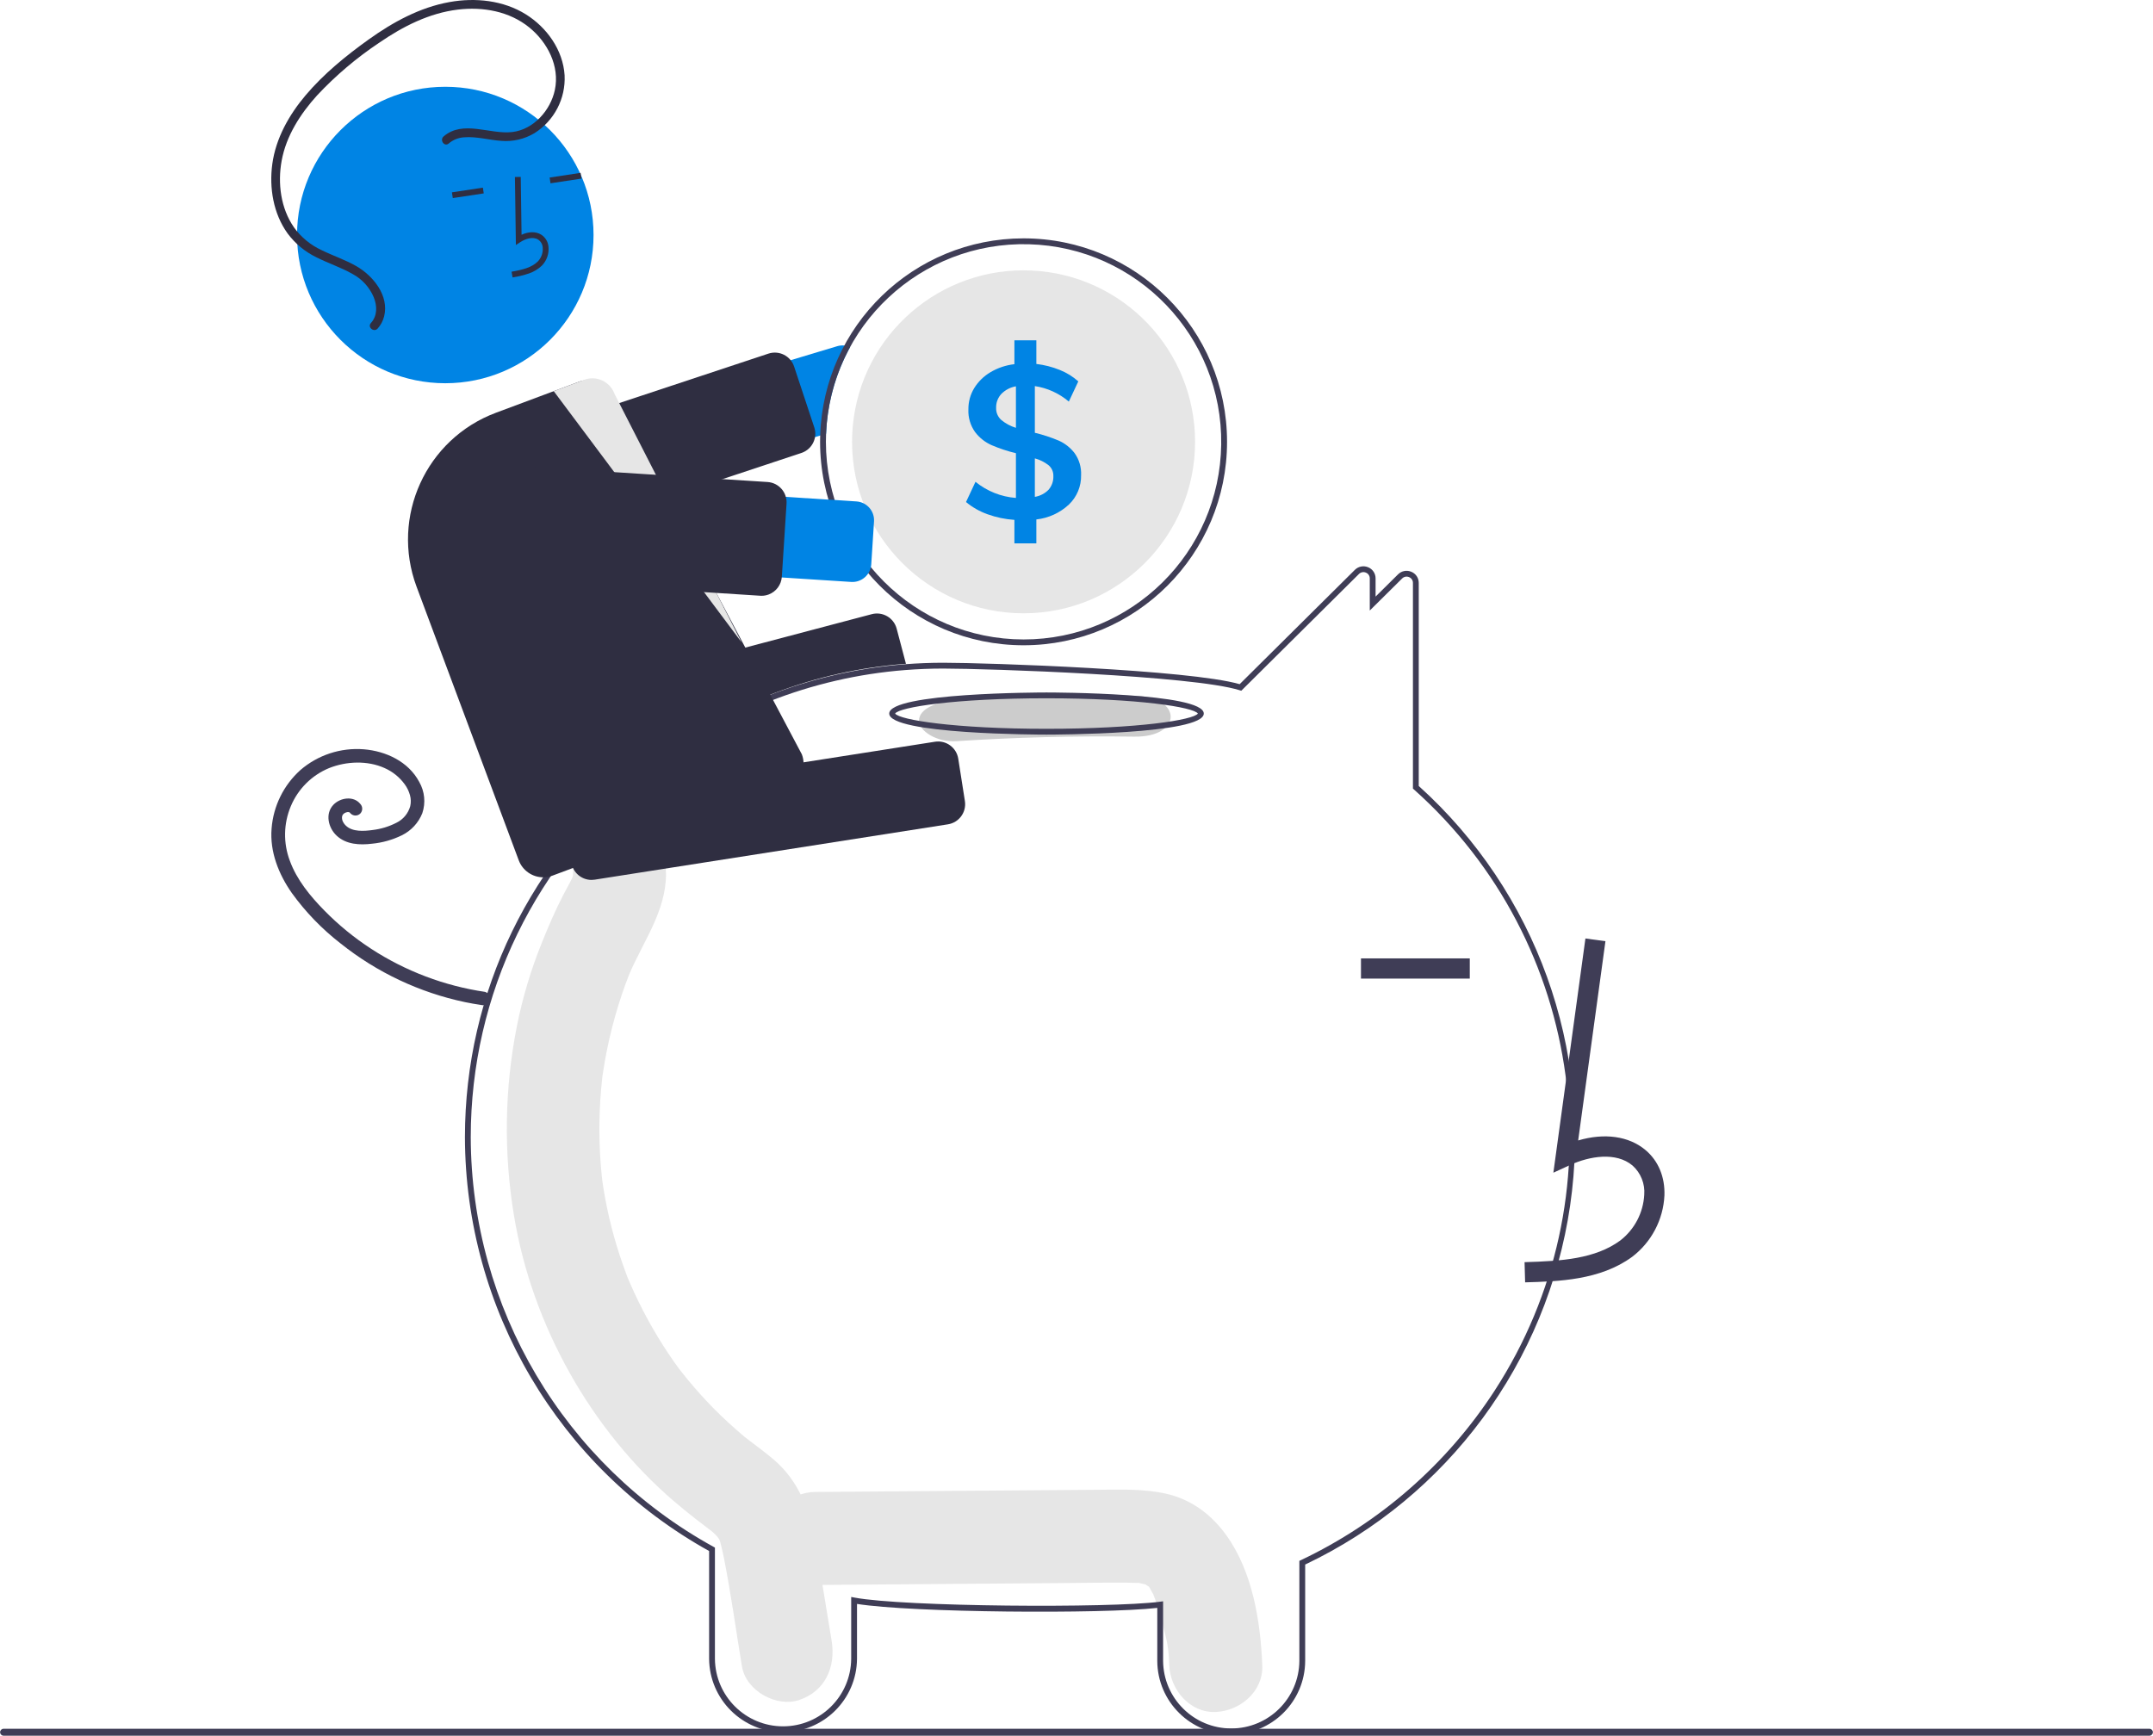
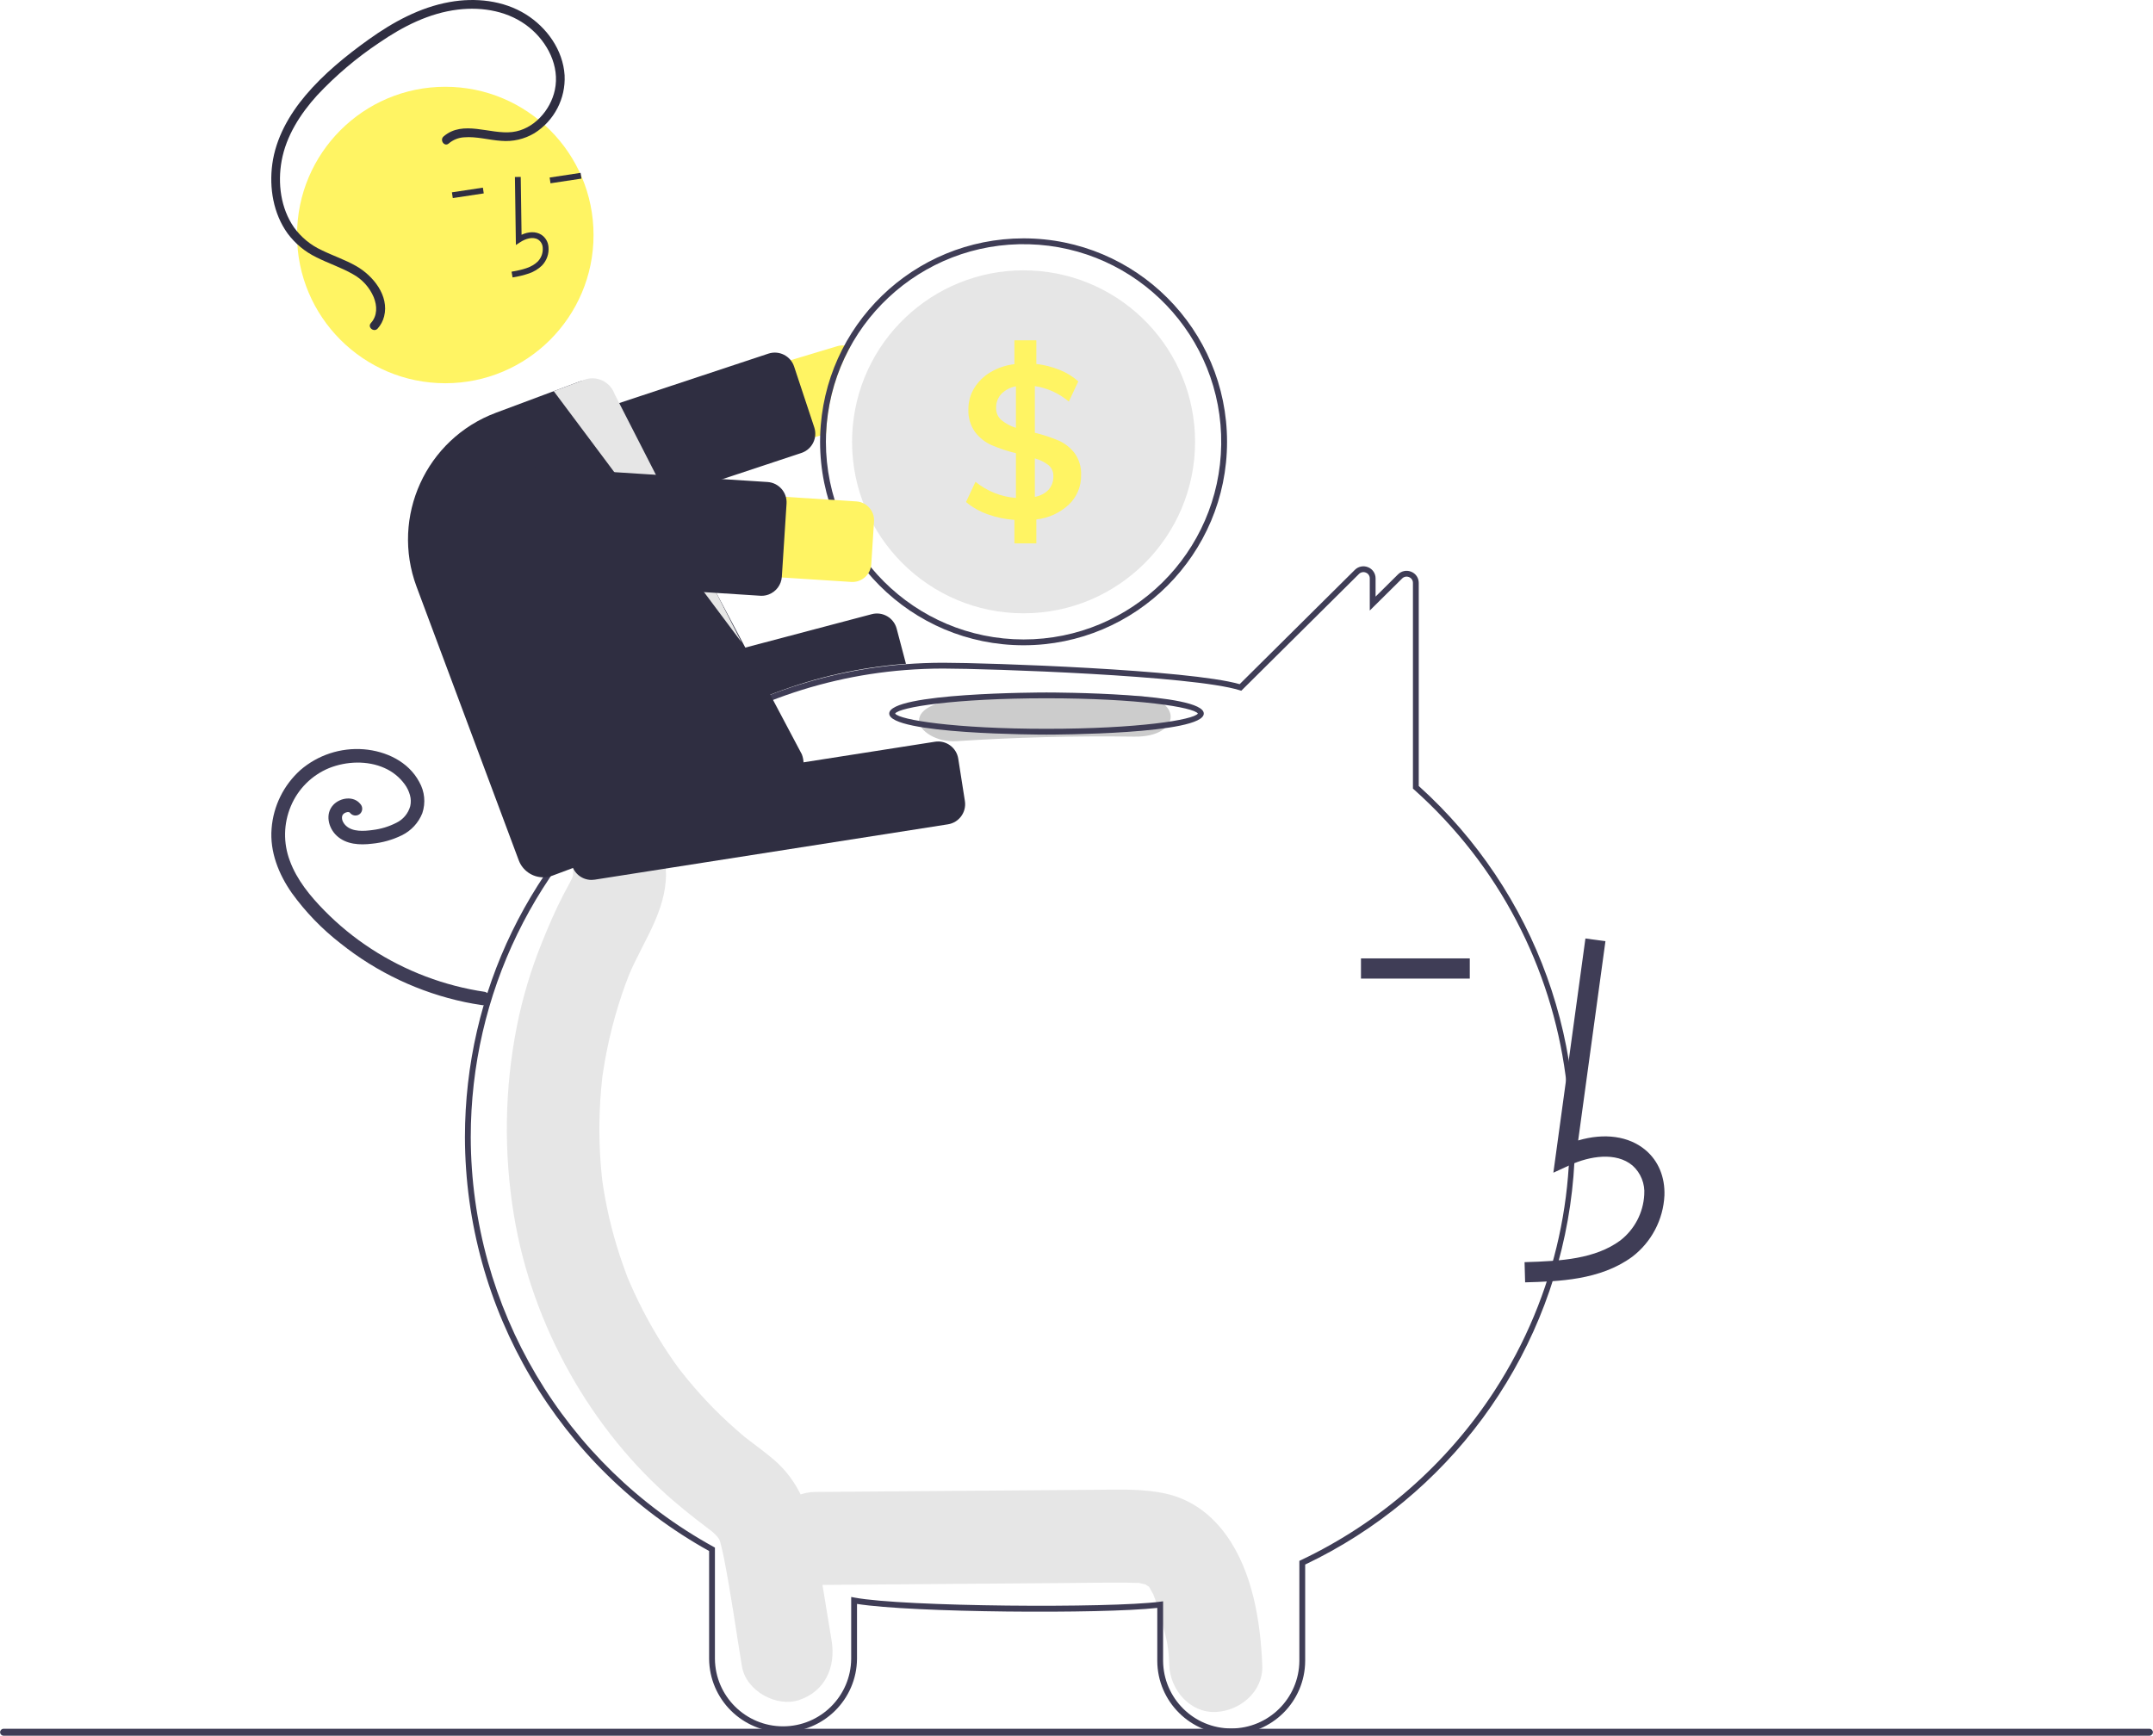
<svg xmlns="http://www.w3.org/2000/svg" data-name="Layer 1" width="740.675" height="597.175" viewBox="0 0 740.675 597.175">
  <path d="M651.612,679.719c-5.122-7.172-12.055-12.419-20.771-14.383-7.601-1.713-15.416-1.421-23.142-1.361l-97.692.753c-8.367.065-16.389,7.313-16,16,.386,8.614,7.032,16.069,16,16q42.926-.331,85.851-.662c6.747-.052,13.497-.174,20.244-.152,1.515.005,3.024.085,4.538.102.367.004.631.001.818-.007.047.014.086.027.147.044.79.217,1.6.366,2.394.572-.278.008.515.503.914.671.055.108.171.299.366.595.272.51,1.077,2.059,1.11,2.01a71.762,71.762,0,0,1,2.987,9.393c1.859,7.047,2.268,8.52,2.536,15.132.338,8.352,7.117,16.398,16,16,8.379-.375,16.363-7.042,16-16C663.3,709.333,660.651,692.377,651.612,679.719Z" transform="translate(-229.6623 -151.4124)" fill="#e6e6e6" />
  <path d="M515.749,715.825c-1.835-11.12-3.635-22.246-5.505-33.36-1.898-11.274-5.774-21.598-14.548-28.997-2.344-1.977-4.775-3.823-7.216-5.663-.858-.647-1.715-1.295-2.563-1.956-.051-.04-.083-.064-.127-.099-.093-.08-.205-.176-.355-.303-3.657-3.095-7.19-6.327-10.556-9.763q-4.483-4.577-8.575-9.545-1.022-1.241-2.019-2.504c-.114-.145-.729-.94-1.135-1.459-.377-.519-1.066-1.457-1.182-1.621q-1.164-1.646-2.286-3.322a156.126,156.126,0,0,1-13.187-24.115q-.547-1.251-1.068-2.517c-.093-.258-.214-.588-.374-1.029-.741-2.038-1.481-4.074-2.159-6.137q-2.16-6.571-3.714-13.336-.768-3.34-1.383-6.715-.317-1.735-.593-3.478c-.03-.193-.21-1.446-.316-2.154-.078-.712-.224-1.972-.243-2.166q-.176-1.756-.312-3.516-.307-3.96-.415-7.933-.185-7.061.253-14.122c.166-2.645.402-5.282.693-7.915.018-.162.031-.29.044-.406.018-.118.038-.251.062-.417.215-1.455.442-2.908.695-4.356a159.294,159.294,0,0,1,3.739-16.313q1.088-3.809,2.363-7.555.568-1.663,1.173-3.314c-.026.071,1.182-3.016,1.198-3.119,4.795-11.329,12.638-21.657,12.648-34.526.007-8.713-7.364-17.06-16-16.657a16.625,16.625,0,0,0-16,16.657c0,.196-.001.363-.001.525-.081.271-.148.498-.208.698-.935,2.032-2.081,3.963-3.107,5.944-2.811,5.423-5.209,11.025-7.488,16.708a159.825,159.825,0,0,0-8.529,28.628,182.098,182.098,0,0,0-.968,65.04c6.204,37.813,26.662,74.009,55.103,98.339,2.468,2.111,4.997,4.152,7.549,6.151,1.056.827,2.121,1.639,3.191,2.446.506.381,2.602,2.034,1.68,1.233,1.982,1.692,2.817,2.543,3.326,3.789.074.288.174.678.311,1.211.359,1.405.7,2.808.983,4.233,2.476,12.451,4.196,25.112,6.264,37.644,1.421,8.611,12.022,14.215,19.682,11.634C513.49,733.312,517.272,725.051,515.749,715.825Z" transform="translate(-229.6623 -151.4124)" fill="#e6e6e6" />
  <path d="M653.23,748.12a25.374,25.374,0,0,1-25.44-25.25V704.619c-19.109,2.139-84.543,1.644-103.3-1.37v18.892a25.441,25.441,0,0,1-50.88,0v-37.092a163.307,163.307,0,0,1-84-142.388c0-49.83,22.583-96.314,61.959-127.534a164.075,164.075,0,0,1,89.323-35.173c4.427-.347,8.881-.523,13.239-.523,15.352,0,84.619,2.372,101.998,7.372L695.756,347.48a4.16,4.16,0,0,1,4.55-.907,4.1,4.1,0,0,1,2.584,3.847v6.252l7.716-7.642a4.151,4.151,0,0,1,4.546-.908,4.102,4.102,0,0,1,2.587,3.848v69.865a162.759,162.759,0,0,1-39.07,267.866v33.169A25.374,25.374,0,0,1,653.23,748.12ZM629.79,702.351v20.52a23.441,23.441,0,0,0,46.88,0V688.438l.571-.271a162.456,162.456,0,0,0,66.531-58.182,160.325,160.325,0,0,0-27.699-206.96l-.332-.298V351.97a2.103,2.103,0,0,0-1.342-1.996,2.149,2.149,0,0,0-2.381.473l-11.127,11.021V350.42a2.103,2.103,0,0,0-1.342-1.996,2.154,2.154,0,0,0-2.385.477l-40.476,40.164-.575-.18c-16.156-5.057-86.513-7.454-101.982-7.454-4.306,0-8.707.174-13.082.517a162.075,162.075,0,0,0-88.237,34.746c-38.895,30.838-61.202,76.751-61.202,125.967A161.315,161.315,0,0,0,475.094,683.585l.516.286v38.27a23.441,23.441,0,0,0,46.88,0V700.854l1.185.223c16.856,3.171,87.832,3.671,104.985,1.421Z" transform="translate(-229.6623 -151.4124)" fill="#3f3d56" />
-   <path d="M517.66,270.53,406.92,303.81a13.882,13.882,0,0,0,7.99,26.59l96.91-29.13,2.03-.61a67.517,67.517,0,0,1,8.29-29.86,6.165,6.165,0,0,0-2-.52A6.367,6.367,0,0,0,517.66,270.53Z" transform="translate(-229.6623 -151.4124)" fill="#0084e4" />
+   <path d="M517.66,270.53,406.92,303.81a13.882,13.882,0,0,0,7.99,26.59l96.91-29.13,2.03-.61a67.517,67.517,0,0,1,8.29-29.86,6.165,6.165,0,0,0-2-.52A6.367,6.367,0,0,0,517.66,270.53Z" transform="translate(-229.6623 -151.4124)" fill="#fff463" />
  <path d="M412.995,337.495a7.013,7.013,0,0,1-6.638-4.801l-6.925-20.896a6.999,6.999,0,0,1,4.443-8.847l90.131-29.87a7,7,0,0,1,8.847,4.442l6.925,20.896a6.976,6.976,0,0,1-4.193,8.759q-.125.047-.252.088l-90.129,29.869A7.003,7.003,0,0,1,412.995,337.495Z" transform="translate(-229.6623 -151.4124)" fill="#2f2e41" />
  <path d="M581.79,233.42a70.031,70.031,0,0,0-69.97,67.85c-.02.71-.03,1.43-.03,2.15a70,70,0,1,0,70-70Zm0,138a68.071,68.071,0,0,1-68-68q0-1.395.06-2.76A67.998,67.998,0,1,1,581.79,371.42Z" transform="translate(-229.6623 -151.4124)" fill="#3f3d56" />
  <path d="M640.79,303.42a59,59,0,0,1-118,0c0-1.87.09-3.71.26-5.53A59,59,0,0,1,640.79,303.42Z" transform="translate(-229.6623 -151.4124)" fill="#e6e6e6" />
-   <path d="M599.36,307.34a14.048,14.048,0,0,0-5.47-4.33,53.139,53.139,0,0,0-8.22-2.7V284.25a23.396,23.396,0,0,1,11.69,5.33l3.26-6.95a21.561,21.561,0,0,0-6.36-3.93,31.259,31.259,0,0,0-8.07-2.07v-8.14h-7.55v8.22a20.672,20.672,0,0,0-8.25,2.77,16.399,16.399,0,0,0-5.59,5.48,13.771,13.771,0,0,0-1.99,7.29,12.463,12.463,0,0,0,2.29,7.8,14.51,14.51,0,0,0,5.7,4.52,52.692,52.692,0,0,0,8.36,2.77v15.39A24.988,24.988,0,0,1,565.25,317.18l-3.26,6.96a24.58,24.58,0,0,0,7.44,4.22,34.161,34.161,0,0,0,9.21,1.92v8.07h7.55v-8.22a19.538,19.538,0,0,0,11.21-5.14,13.59,13.59,0,0,0,4.18-10.1A12.055,12.055,0,0,0,599.36,307.34Zm-20.2-8.73a14.499,14.499,0,0,1-5.03-2.7,5.32,5.32,0,0,1-1.78-4.18,6.726,6.726,0,0,1,1.82-4.81,9.202,9.202,0,0,1,4.99-2.59Zm11.25,21.28a8.557,8.557,0,0,1-4.74,2.47V309.12a13.24,13.24,0,0,1,4.74,2.37,4.658,4.658,0,0,1,1.63,3.7A6.804,6.804,0,0,1,590.41,319.89Z" transform="translate(-229.6623 -151.4124)" fill="#0084e4" />
+   <path d="M599.36,307.34a14.048,14.048,0,0,0-5.47-4.33,53.139,53.139,0,0,0-8.22-2.7V284.25a23.396,23.396,0,0,1,11.69,5.33l3.26-6.95a21.561,21.561,0,0,0-6.36-3.93,31.259,31.259,0,0,0-8.07-2.07v-8.14h-7.55v8.22a20.672,20.672,0,0,0-8.25,2.77,16.399,16.399,0,0,0-5.59,5.48,13.771,13.771,0,0,0-1.99,7.29,12.463,12.463,0,0,0,2.29,7.8,14.51,14.51,0,0,0,5.7,4.52,52.692,52.692,0,0,0,8.36,2.77v15.39A24.988,24.988,0,0,1,565.25,317.18l-3.26,6.96a24.58,24.58,0,0,0,7.44,4.22,34.161,34.161,0,0,0,9.21,1.92v8.07h7.55v-8.22a19.538,19.538,0,0,0,11.21-5.14,13.59,13.59,0,0,0,4.18-10.1A12.055,12.055,0,0,0,599.36,307.34Zm-20.2-8.73a14.499,14.499,0,0,1-5.03-2.7,5.32,5.32,0,0,1-1.78-4.18,6.726,6.726,0,0,1,1.82-4.81,9.202,9.202,0,0,1,4.99-2.59Zm11.25,21.28a8.557,8.557,0,0,1-4.74,2.47V309.12a13.24,13.24,0,0,1,4.74,2.37,4.658,4.658,0,0,1,1.63,3.7A6.804,6.804,0,0,1,590.41,319.89Z" transform="translate(-229.6623 -151.4124)" fill="#fff463" />
  <path d="M416.209,422.184a7.023,7.023,0,0,1-6.775-5.216l-3.77-14.27a7.004,7.004,0,0,1,4.975-8.551l118.941-31.43a7.015,7.015,0,0,1,8.551,4.985l3.194,12.09-.598.046a160.163,160.163,0,0,0-84.108,31.871l-.173.084-38.46,10.16A6.963,6.963,0,0,1,416.209,422.184Z" transform="translate(-229.6623 -151.4124)" fill="#2f2e41" />
  <path d="M396.51,492.671a98.108,98.108,0,0,1-39.122-14.792A95.527,95.527,0,0,1,341.214,464.65c-4.828-4.924-9.447-10.521-11.838-17.079a25.299,25.299,0,0,1,.331-18.769,24.334,24.334,0,0,1,13.169-13.126c5.99-2.389,13.226-2.644,19.055-.028a17.089,17.089,0,0,1,6.964,5.606,11.435,11.435,0,0,1,1.81,3.758,7.674,7.674,0,0,1,.09,3.759,9.016,9.016,0,0,1-4.774,5.723,24.068,24.068,0,0,1-8.152,2.486c-2.86.39-6.969.745-9.268-1.551a4.669,4.669,0,0,1-1.093-1.611,3.114,3.114,0,0,1-.172-1.458c-.034.217.139-.472.129-.445-.036.102-.194.35.03-.031a3.397,3.397,0,0,1,.233-.363c-.076.098-.243.262.055-.019a1.962,1.962,0,0,1,.914-.564c.138-.04.279-.072.418-.11.353-.096-.352.005.009-.006.139-.004.28-.001.419-.007.354-.016-.349-.097-.01-.011.132.033.262.065.392.106.282.089-.2-.207-.009.014.224.259-.235-.252.019-.001a4.624,4.624,0,0,1,.358.394,2.359,2.359,0,0,0,3.315,0,2.399,2.399,0,0,0,0-3.315c-2.311-2.865-6.877-2.157-9.215.264-2.982,3.088-1.801,7.983,1.1,10.678,3.284,3.051,7.934,3.263,12.158,2.751a29.817,29.817,0,0,0,10.269-2.902,14.398,14.398,0,0,0,7.024-7.588,13.174,13.174,0,0,0-1.056-10.769c-3.729-7.011-11.452-10.606-19.084-11.228a29.812,29.812,0,0,0-21.819,7.163,30.154,30.154,0,0,0-9.888,20.075c-.666,7.996,2.436,15.761,6.959,22.214a84.627,84.627,0,0,0,16.779,17.353,102.473,102.473,0,0,0,42.812,20.191q2.792.577,5.615.988a2.421,2.421,0,0,0,2.883-1.637,2.361,2.361,0,0,0-1.637-2.883Z" transform="translate(-229.6623 -151.4124)" fill="#3f3d56" />
  <path d="M619.895,390.794q-30.663-.433-61.133,1.556c-6.943.453-12.951,2.907-12.951,7.032,0,3.449,5.96,7.489,12.951,7.032q30.454-1.989,61.133-1.556C636.569,405.094,636.559,391.029,619.895,390.794Z" transform="translate(-229.6623 -151.4124)" fill="#ccc" />
  <path d="M589.682,404.162c-2.209,0-54.106-.083-54.106-7.251,0-7.168,51.896-7.25,54.106-7.25s54.106.083,54.106,7.25C643.787,404.079,591.891,404.162,589.682,404.162Zm-52.076-7.251c1.42,2.173,20.496,5.251,52.076,5.251s50.656-3.078,52.076-5.251c-1.42-2.173-20.496-5.25-52.076-5.25S539.025,394.738,537.605,396.911Z" transform="translate(-229.6623 -151.4124)" fill="#3f3d56" />
  <path d="M754.336,592.612c11.488-.319,25.786-.718,36.801-8.764a28.262,28.262,0,0,0,11.121-21.103c.225-6.355-2.071-11.901-6.465-15.614-5.753-4.861-14.154-6.002-23.207-3.341l9.38-68.548-6.886-.943L764.052,554.885l5.75-2.639c6.666-3.058,15.817-4.614,21.504.192a12.215,12.215,0,0,1,4.006,10.062,21.361,21.361,0,0,1-8.275,15.735c-8.572,6.261-19.969,7.069-32.895,7.43Z" transform="translate(-229.6623 -151.4124)" fill="#3f3d56" />
  <rect x="468.203" y="329.741" width="37.432" height="6.95" fill="#3f3d56" />
  <path d="M433.148,454.15a7.012,7.012,0,0,1-6.904-5.917L423.959,433.651a7.008,7.008,0,0,1,5.832-8L551.322,406.609a7.007,7.007,0,0,1,7.999,5.832l2.285,14.582a7.007,7.007,0,0,1-5.832,8l-121.531,19.042A7.096,7.096,0,0,1,433.148,454.15Z" transform="translate(-229.6623 -151.4124)" fill="#2f2e41" />
-   <circle cx="153.189" cy="80.855" r="51" fill="#0084e4" />
+   <circle cx="153.189" cy="80.855" r="51" fill="#fff463" />
  <path d="M411.727,245.463a12.095,12.095,0,0,0,4.367-2.676,8.133,8.133,0,0,0,2.255-6.483,5.472,5.472,0,0,0-2.512-4.164c-1.846-1.135-4.285-1.092-6.747.049l-.284-19.908-2.0.028.334,23.404,1.522-.998c1.765-1.156,4.302-1.994,6.127-.872a3.514,3.514,0,0,1,1.573,2.69,6.146,6.146,0,0,1-1.676,4.834c-2.168,2.151-5.377,2.872-9.039,3.531l.354,1.968A32.963,32.963,0,0,0,411.727,245.463Z" transform="translate(-229.6623 -151.4124)" fill="#2f2e41" />
  <rect x="418.838" y="211.679" width="10.772" height="2" transform="translate(-256.7253 -85.49311) rotate(-8.61162)" fill="#2f2e41" />
  <rect x="385.221" y="216.769" width="10.772" height="2" transform="translate(-257.8664 -90.46937) rotate(-8.61162)" fill="#2f2e41" />
  <path d="M416.555,453.258a9.03,9.03,0,0,1-8.434-5.855L372.957,353.235a46.532,46.532,0,0,1,27.284-59.802L428.833,282.756a8.958,8.958,0,0,1,6.878.239,8.832,8.832,0,0,1,4.675,4.986L505.523,410.964a9.002,9.002,0,0,1-5.257,11.638L419.7,452.687A8.976,8.976,0,0,1,416.555,453.258Z" transform="translate(-229.6623 -151.4124)" fill="#2f2e41" />
  <path d="M420.158,285.995l64.629,86.426L441.056,286.902a8.079,8.079,0,0,0-10.349-4.846Z" transform="translate(-229.6623 -151.4124)" fill="#e6e6e6" />
-   <path d="M522.49,351.63l-115.395-7.433a13.879,13.879,0,1,1,1.784-27.701l115.395,7.433a6.499,6.499,0,0,1,6.069,6.904l-.949,14.729a6.501,6.501,0,0,1-6.905,6.069Z" transform="translate(-229.6623 -151.4124)" fill="#0084e4" />
+   <path d="M522.49,351.63l-115.395-7.433a13.879,13.879,0,1,1,1.784-27.701l115.395,7.433a6.499,6.499,0,0,1,6.069,6.904l-.949,14.729a6.501,6.501,0,0,1-6.905,6.069Z" transform="translate(-229.6623 -151.4124)" fill="#fff463" />
  <path d="M491.655,356.395q-.229,0-.458-.015h-0l-94.756-6.104a6.999,6.999,0,0,1-6.536-7.435l1.62-25.158a7,7,0,0,1,7.436-6.535l94.756,6.103a7.008,7.008,0,0,1,6.535,7.435l-1.62,25.159a7.019,7.019,0,0,1-4.546,6.111A6.926,6.926,0,0,1,491.655,356.395Z" transform="translate(-229.6623 -151.4124)" fill="#2f2e41" />
  <path d="M382.267,198.353c6.709-5.77,15.923-.608,23.617-1.512,7.361-.865,13.174-7.468,14.659-14.482,1.732-8.184-2.516-16.383-8.777-21.486-6.857-5.589-15.952-7.193-24.57-6.159-9.878,1.185-18.911,5.789-27.017,11.359a121.85,121.85,0,0,0-21.442,18.169c-5.751,6.352-10.624,13.923-12.18,22.47-1.414,7.768-.334,16.375,4.258,22.955a24.205,24.205,0,0,0,9.474,7.805c3.937,1.933,8.138,3.316,11.952,5.502,5.768,3.305,11.374,10.159,9.567,17.291a9.793,9.793,0,0,1-2.226,4.19c-1.291,1.433-3.619-.461-2.325-1.897,2.273-2.523,2.183-5.888.972-8.9a16.272,16.272,0,0,0-7.233-7.954c-3.993-2.283-8.401-3.692-12.494-5.772a27.023,27.023,0,0,1-9.911-8.214c-4.898-6.807-6.363-15.666-5.253-23.861,1.202-8.868,5.759-16.927,11.471-23.68,6.216-7.349,13.852-13.571,21.652-19.159,8.37-5.997,17.617-11.067,27.85-12.9,8.87-1.59,18.485-.611,26.241,4.223,7.24,4.512,12.792,12.274,13.344,20.947a22.235,22.235,0,0,1-10.376,19.942,19.101,19.101,0,0,1-11.41,2.643c-4.262-.273-8.527-1.578-12.816-1.215a8.941,8.941,0,0,0-5.268,2.128c-1.466,1.261-3.213-1.181-1.759-2.431Z" transform="translate(-229.6623 -151.4124)" fill="#2f2e41" />
  <path d="M969.147,748.588H230.853a1.191,1.191,0,0,1,0-2.381H969.147a1.191,1.191,0,0,1,0,2.381Z" transform="translate(-229.6623 -151.4124)" fill="#3f3d56" />
</svg>
